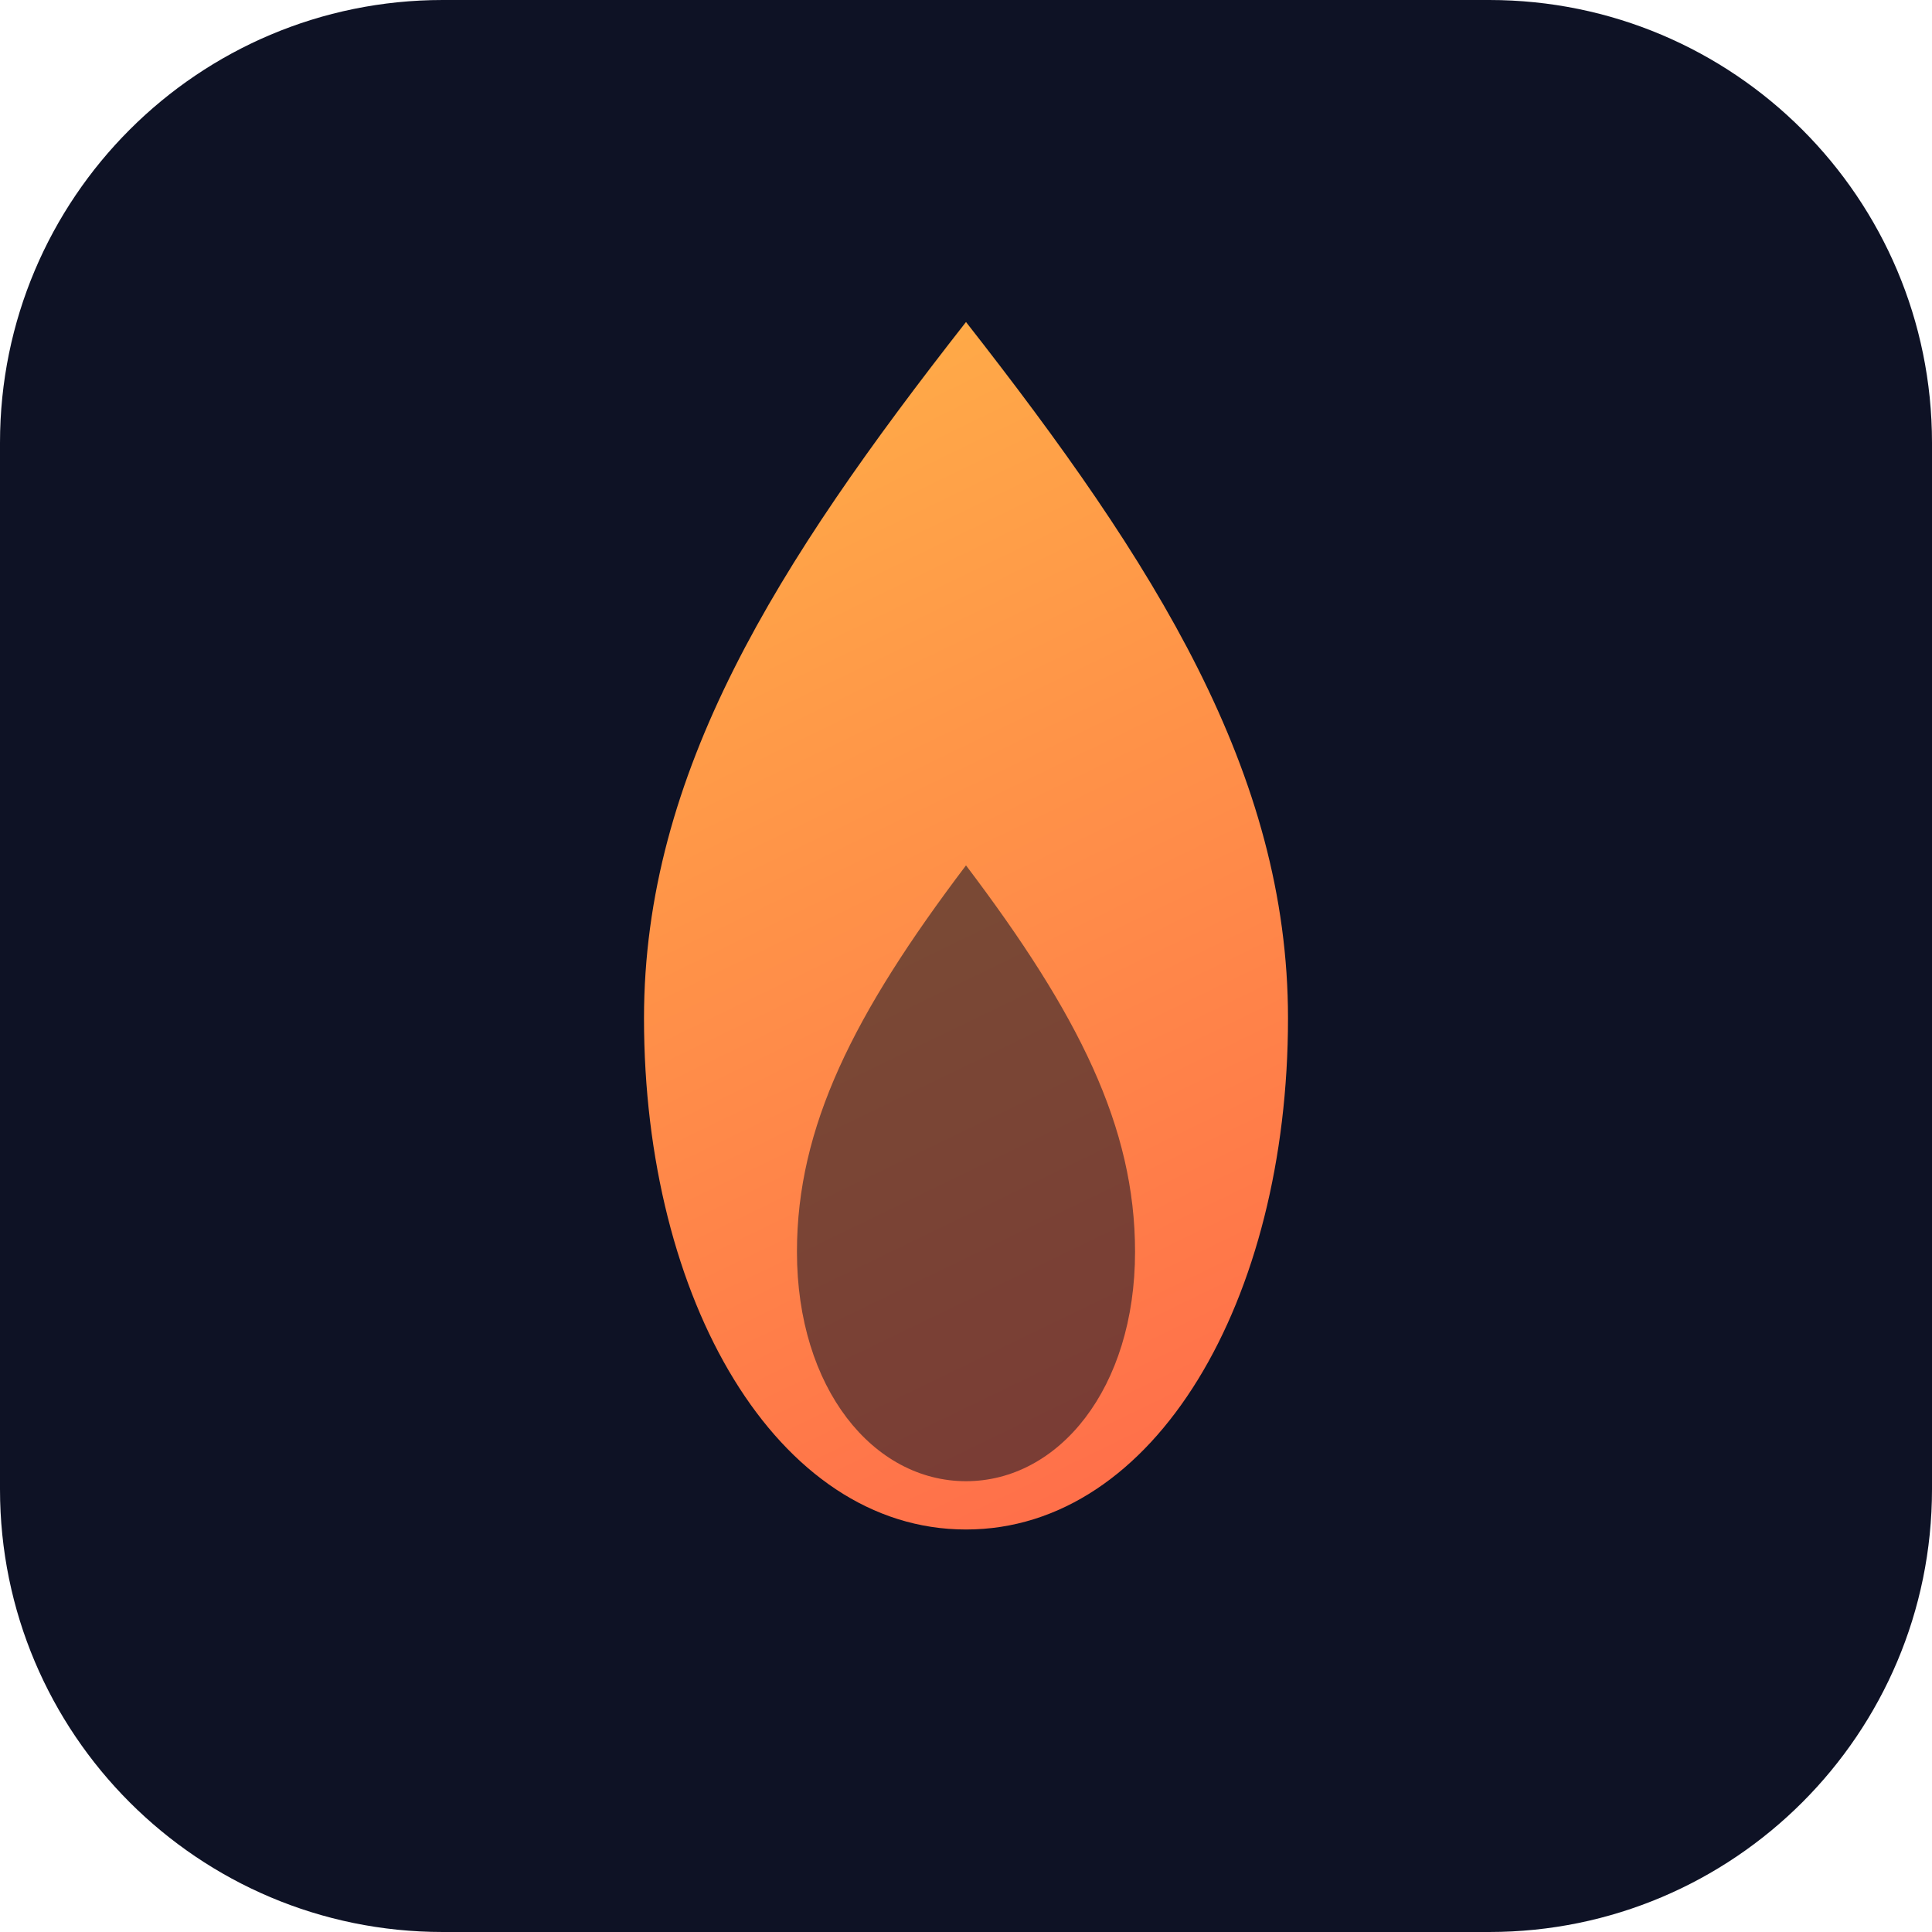
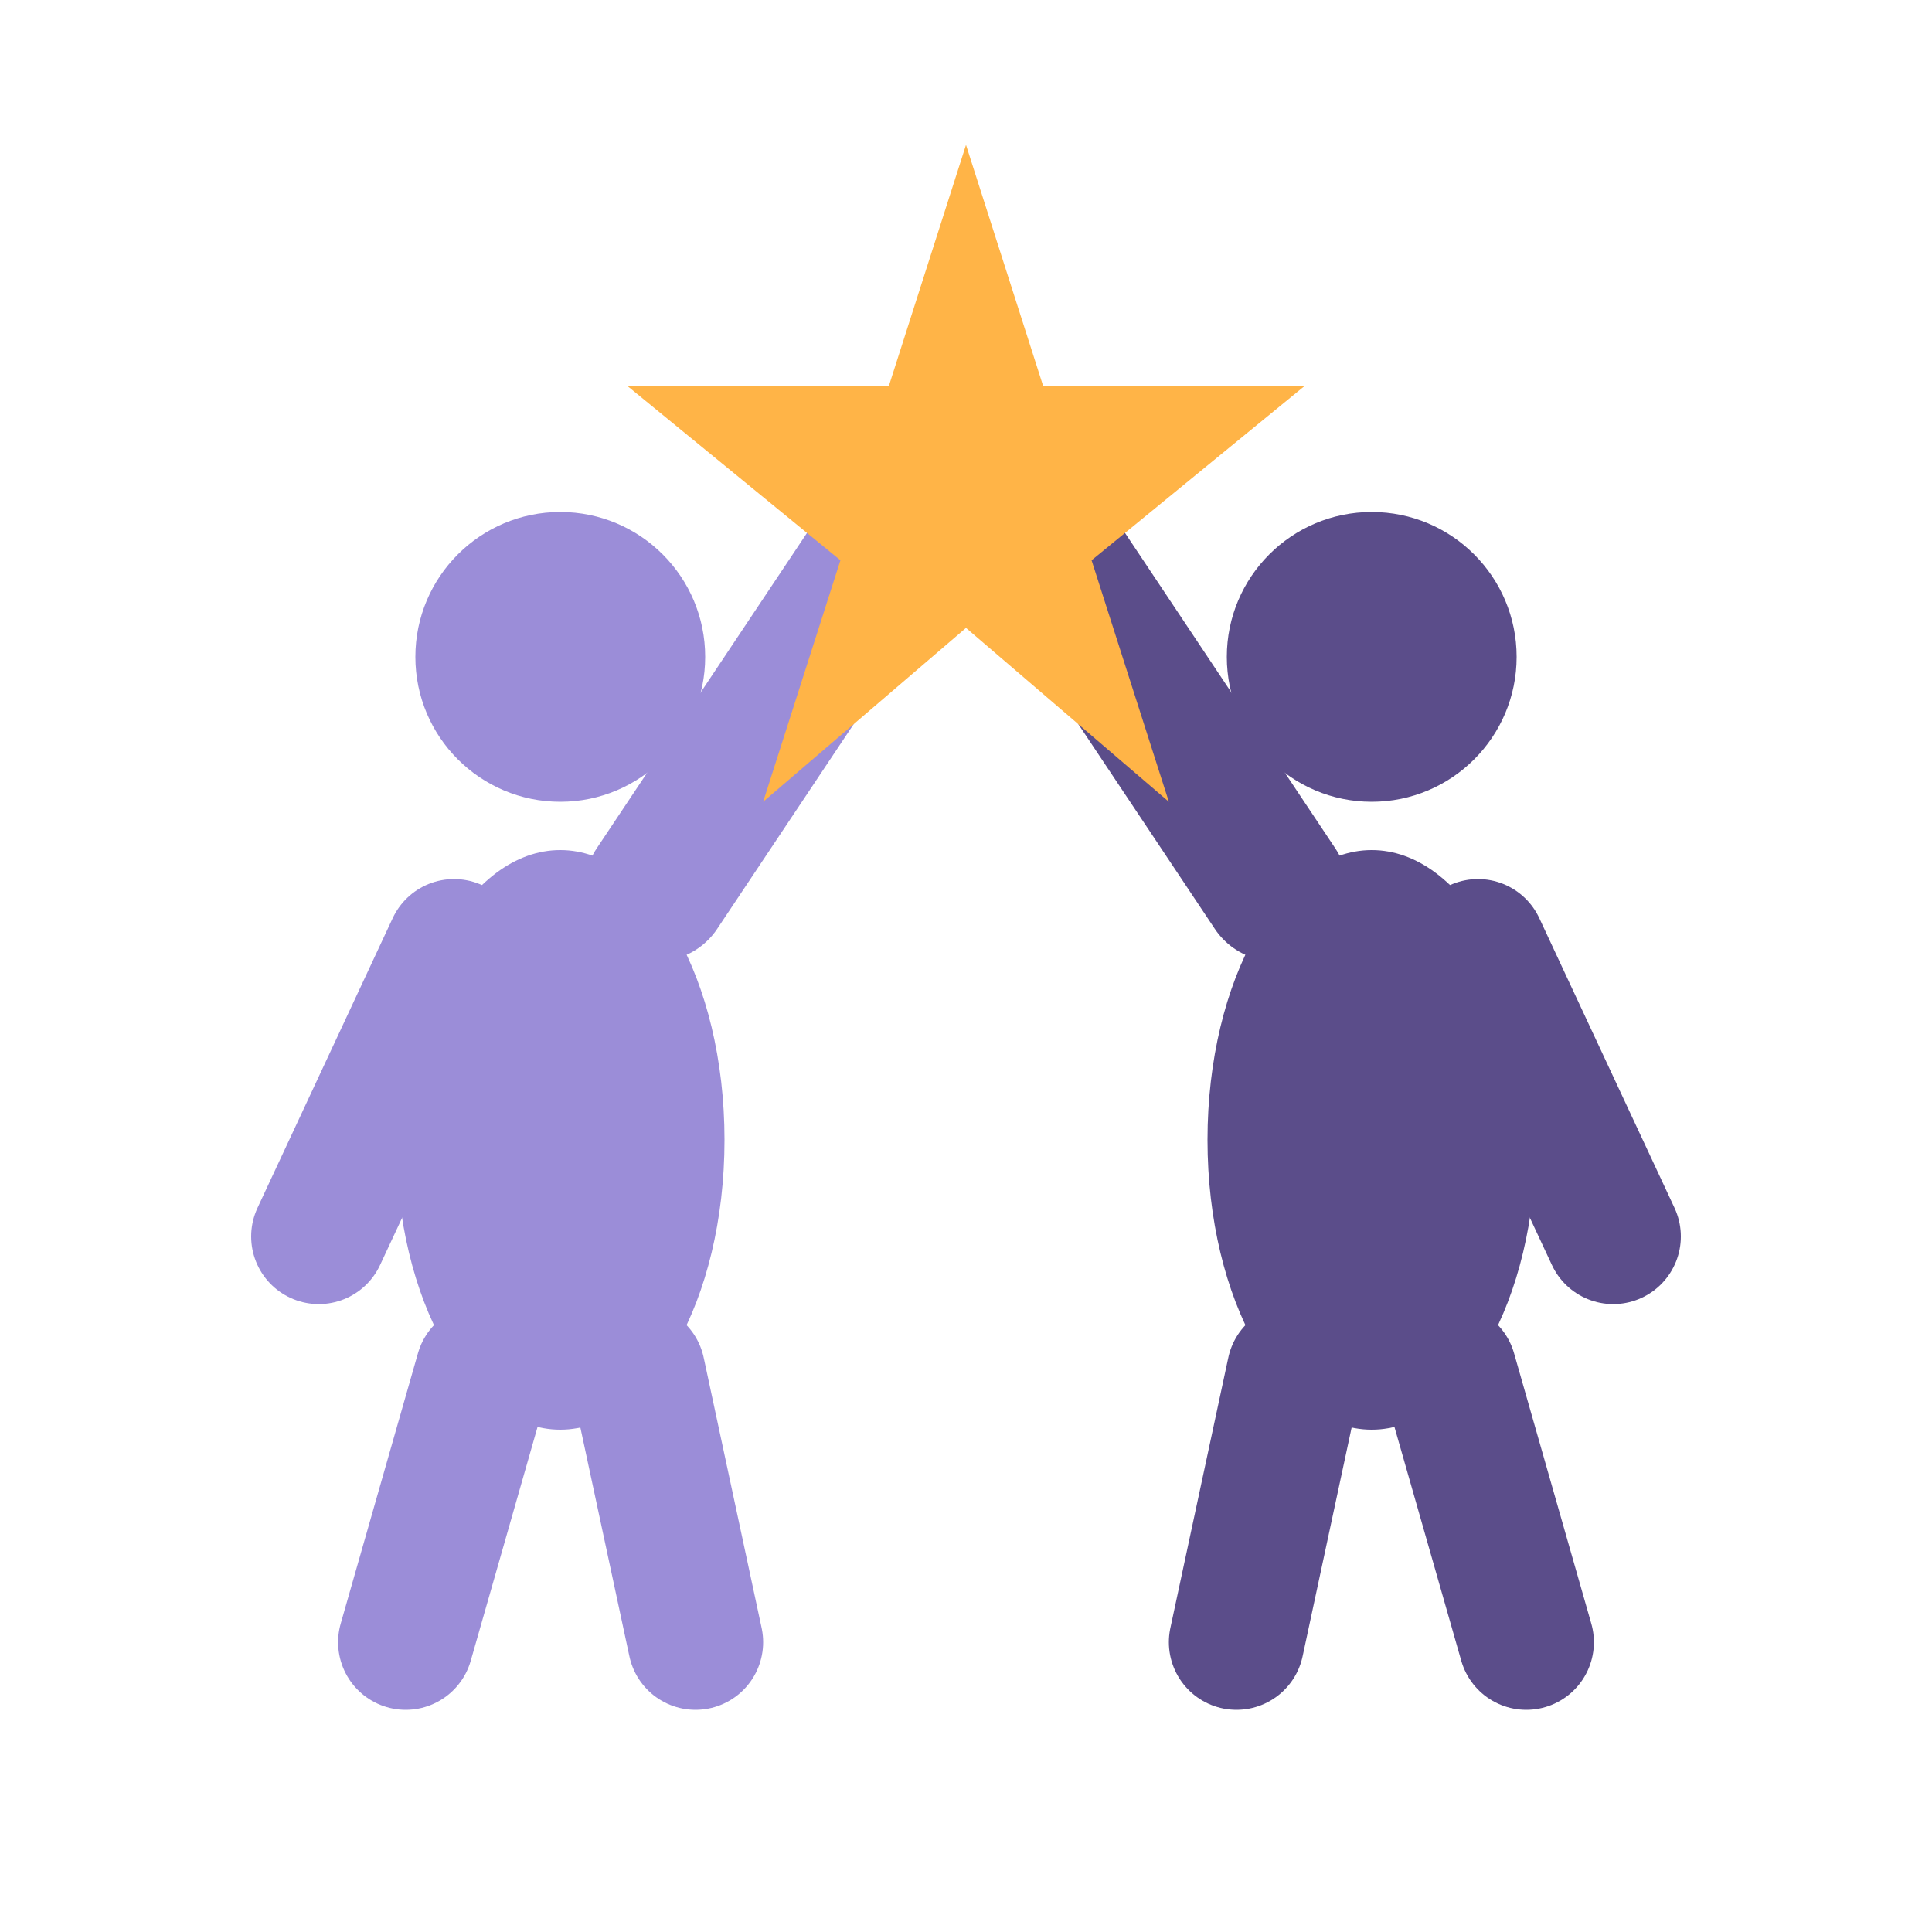
- <svg xmlns="http://www.w3.org/2000/svg" width="48" height="48" viewBox="0 0 48 48" fill="none">
-   <rect width="48" height="48" rx="11" fill="#0E1225" />
-   <path d="M24 8C28.7 14 32 19.2 32 25.3C32 32.3 28.7 38 24 38C19.3 38 16 32.3 16 25.3C16 19.2 19.3 14 24 8Z" fill="url(#cospark-favicon-grad)" />
-   <path d="M24 21.5C26.8 25.2 28.2 28 28.2 31.1C28.2 34.5 26.3 36.8 24 36.8C21.7 36.8 19.8 34.5 19.8 31.1C19.8 28 21.2 25.2 24 21.5Z" fill="#0E1225" fill-opacity="0.55" />
-   <defs>
-     <linearGradient id="cospark-favicon-grad" x1="16.4" y1="6" x2="31.6" y2="37.4" gradientUnits="userSpaceOnUse">
-       <stop offset="0" stop-color="#FFB447" />
-       <stop offset="1" stop-color="#FF6B4A" />
-     </linearGradient>
-   </defs>
+ <svg xmlns="http://www.w3.org/2000/svg" width="48" height="48" viewBox="0 0 200 200" fill="none">
+   <circle cx="58" cy="68" r="15" fill="#9B8DD8" />
+   <ellipse cx="58" cy="118" rx="17" ry="30" fill="#9B8DD8" />
+   <line x1="68" y1="92" x2="94" y2="53" stroke="#9B8DD8" stroke-width="15" stroke-linecap="round" />
+   <line x1="47" y1="98" x2="33" y2="128" stroke="#9B8DD8" stroke-width="14" stroke-linecap="round" />
+   <line x1="50" y1="142" x2="42" y2="170" stroke="#9B8DD8" stroke-width="14" stroke-linecap="round" />
+   <line x1="66" y1="142" x2="72" y2="170" stroke="#9B8DD8" stroke-width="14" stroke-linecap="round" />
+   <circle cx="142" cy="68" r="15" fill="#5B4D8A" />
+   <ellipse cx="142" cy="118" rx="17" ry="30" fill="#5B4D8A" />
+   <line x1="132" y1="92" x2="106" y2="53" stroke="#5B4D8A" stroke-width="15" stroke-linecap="round" />
+   <line x1="153" y1="98" x2="167" y2="128" stroke="#5B4D8A" stroke-width="14" stroke-linecap="round" />
+   <line x1="150" y1="142" x2="158" y2="170" stroke="#5B4D8A" stroke-width="14" stroke-linecap="round" />
+   <line x1="134" y1="142" x2="128" y2="170" stroke="#5B4D8A" stroke-width="14" stroke-linecap="round" />
+   <path d="M100 15L108 40L135 40L113 58L121 83L100 65L79 83L87 58L65 40L92 40Z" fill="#FFB447" />
</svg>
